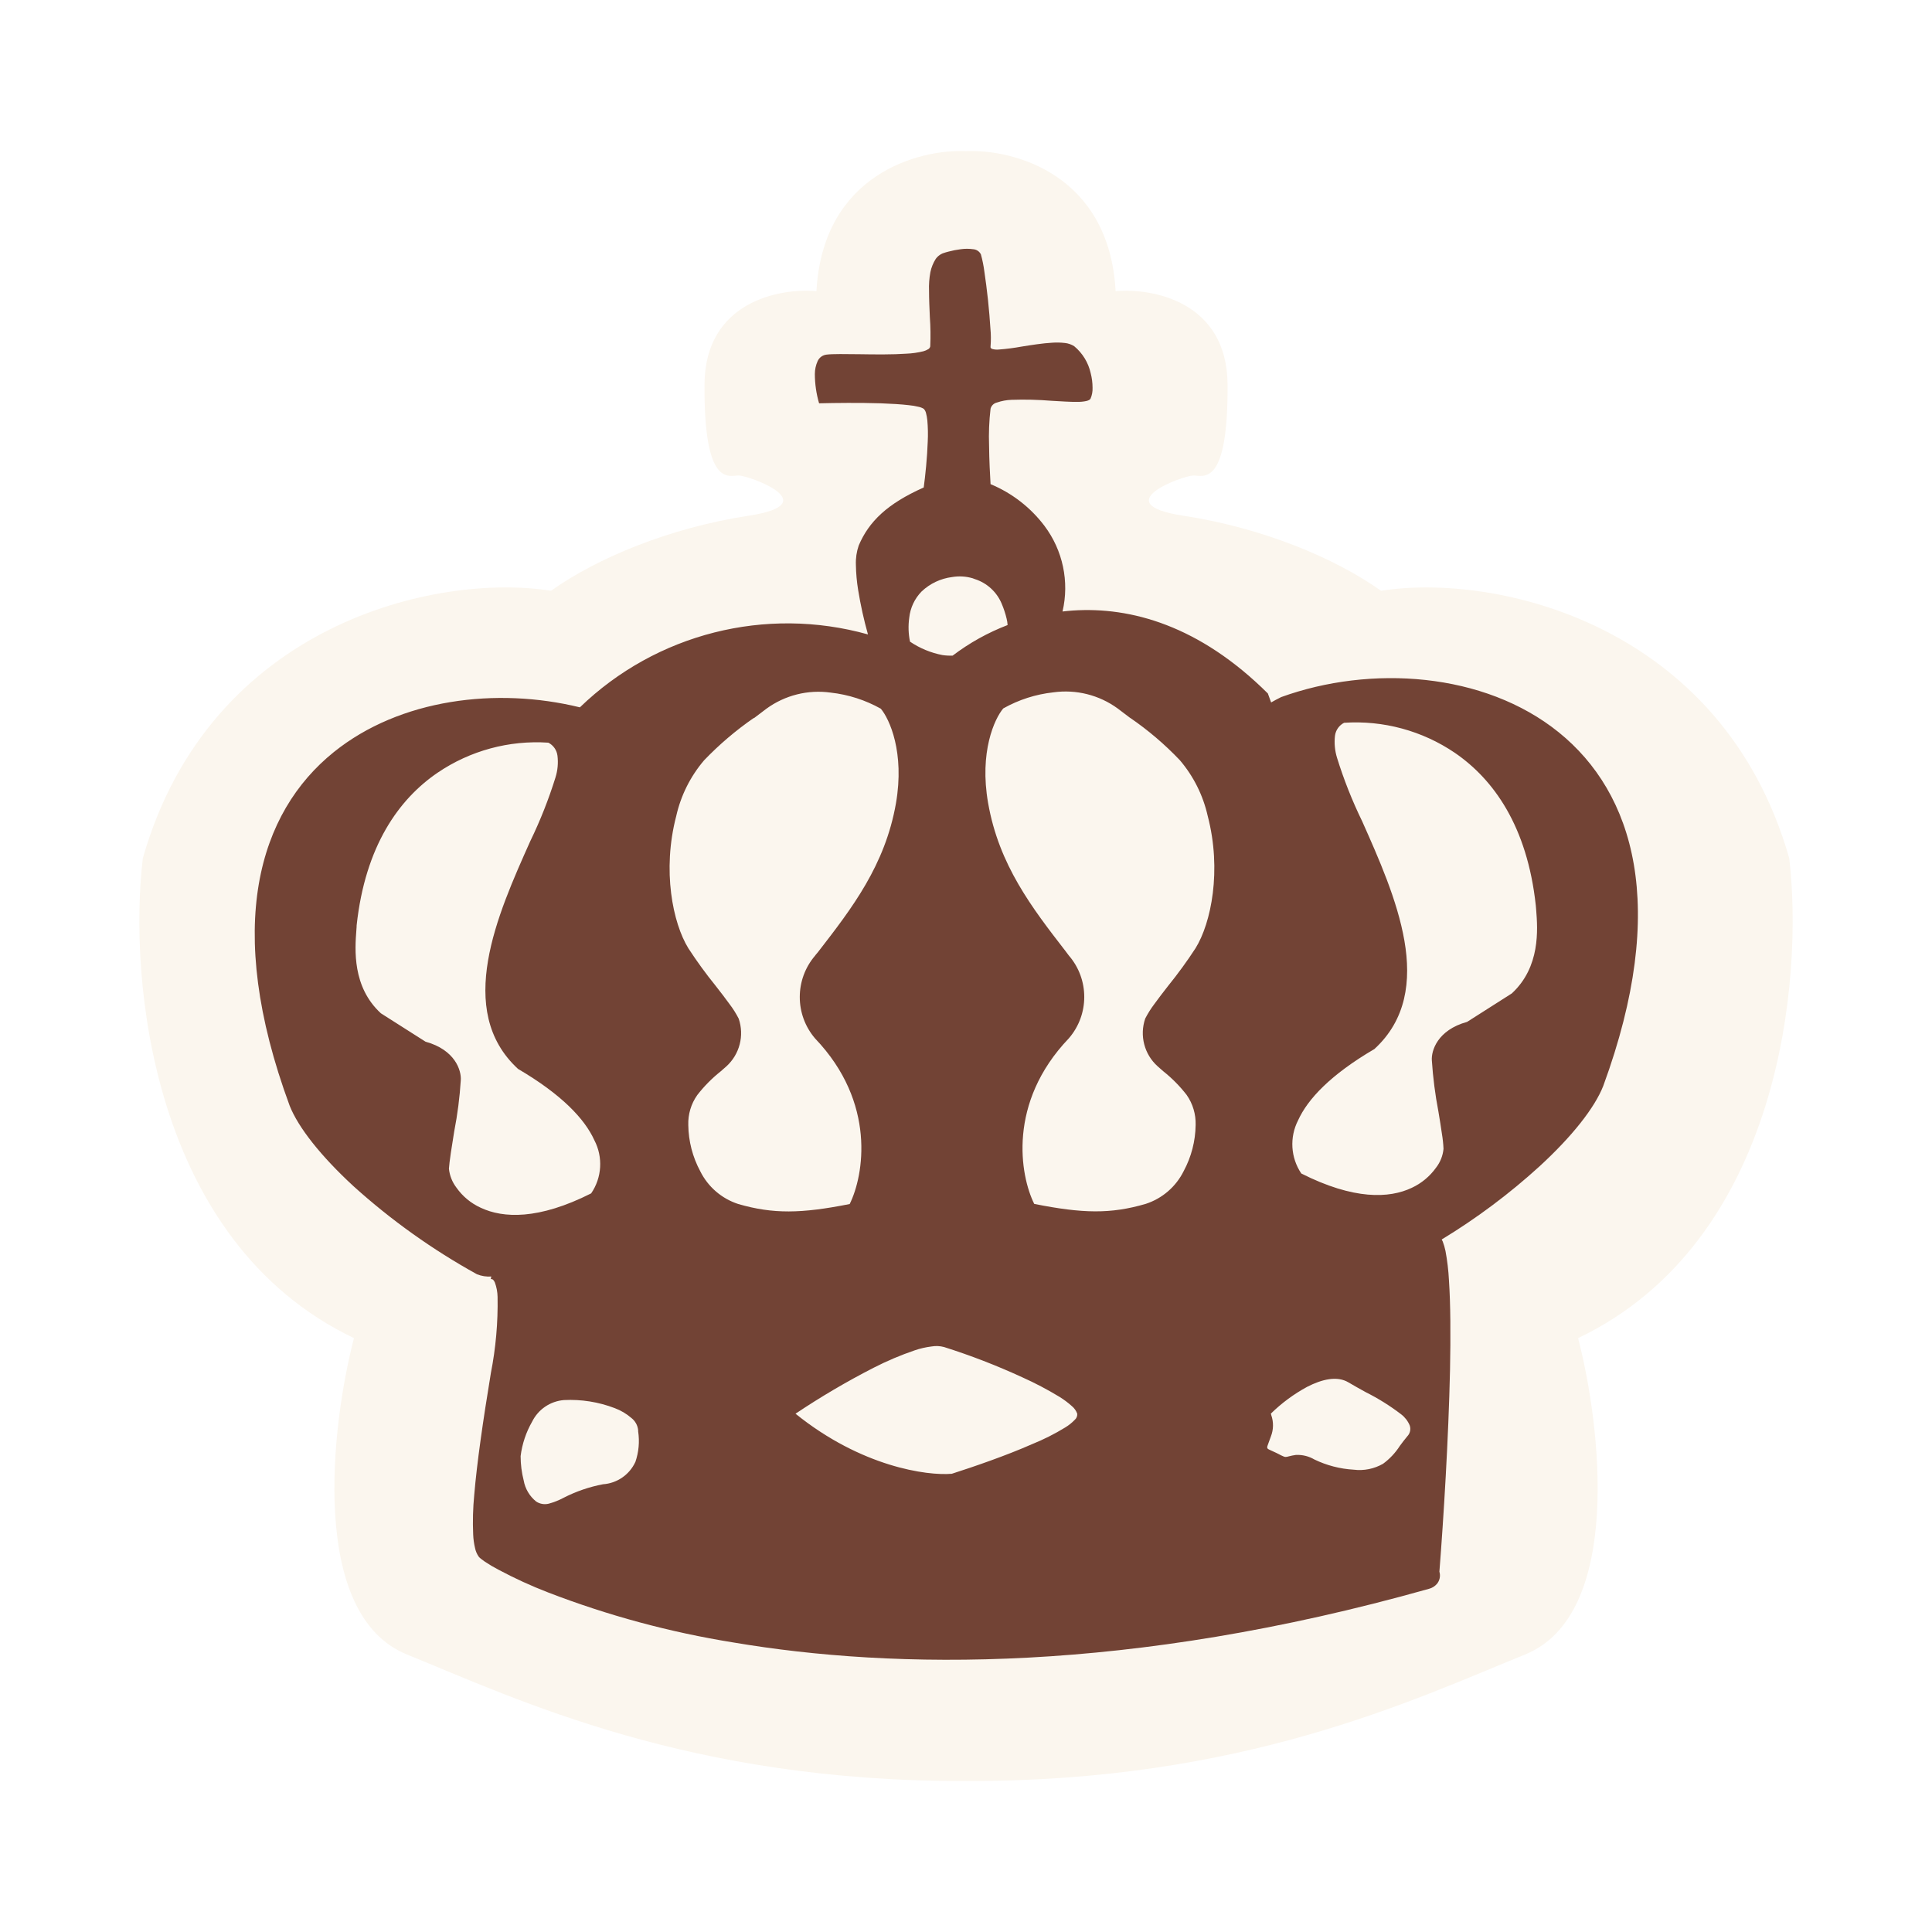
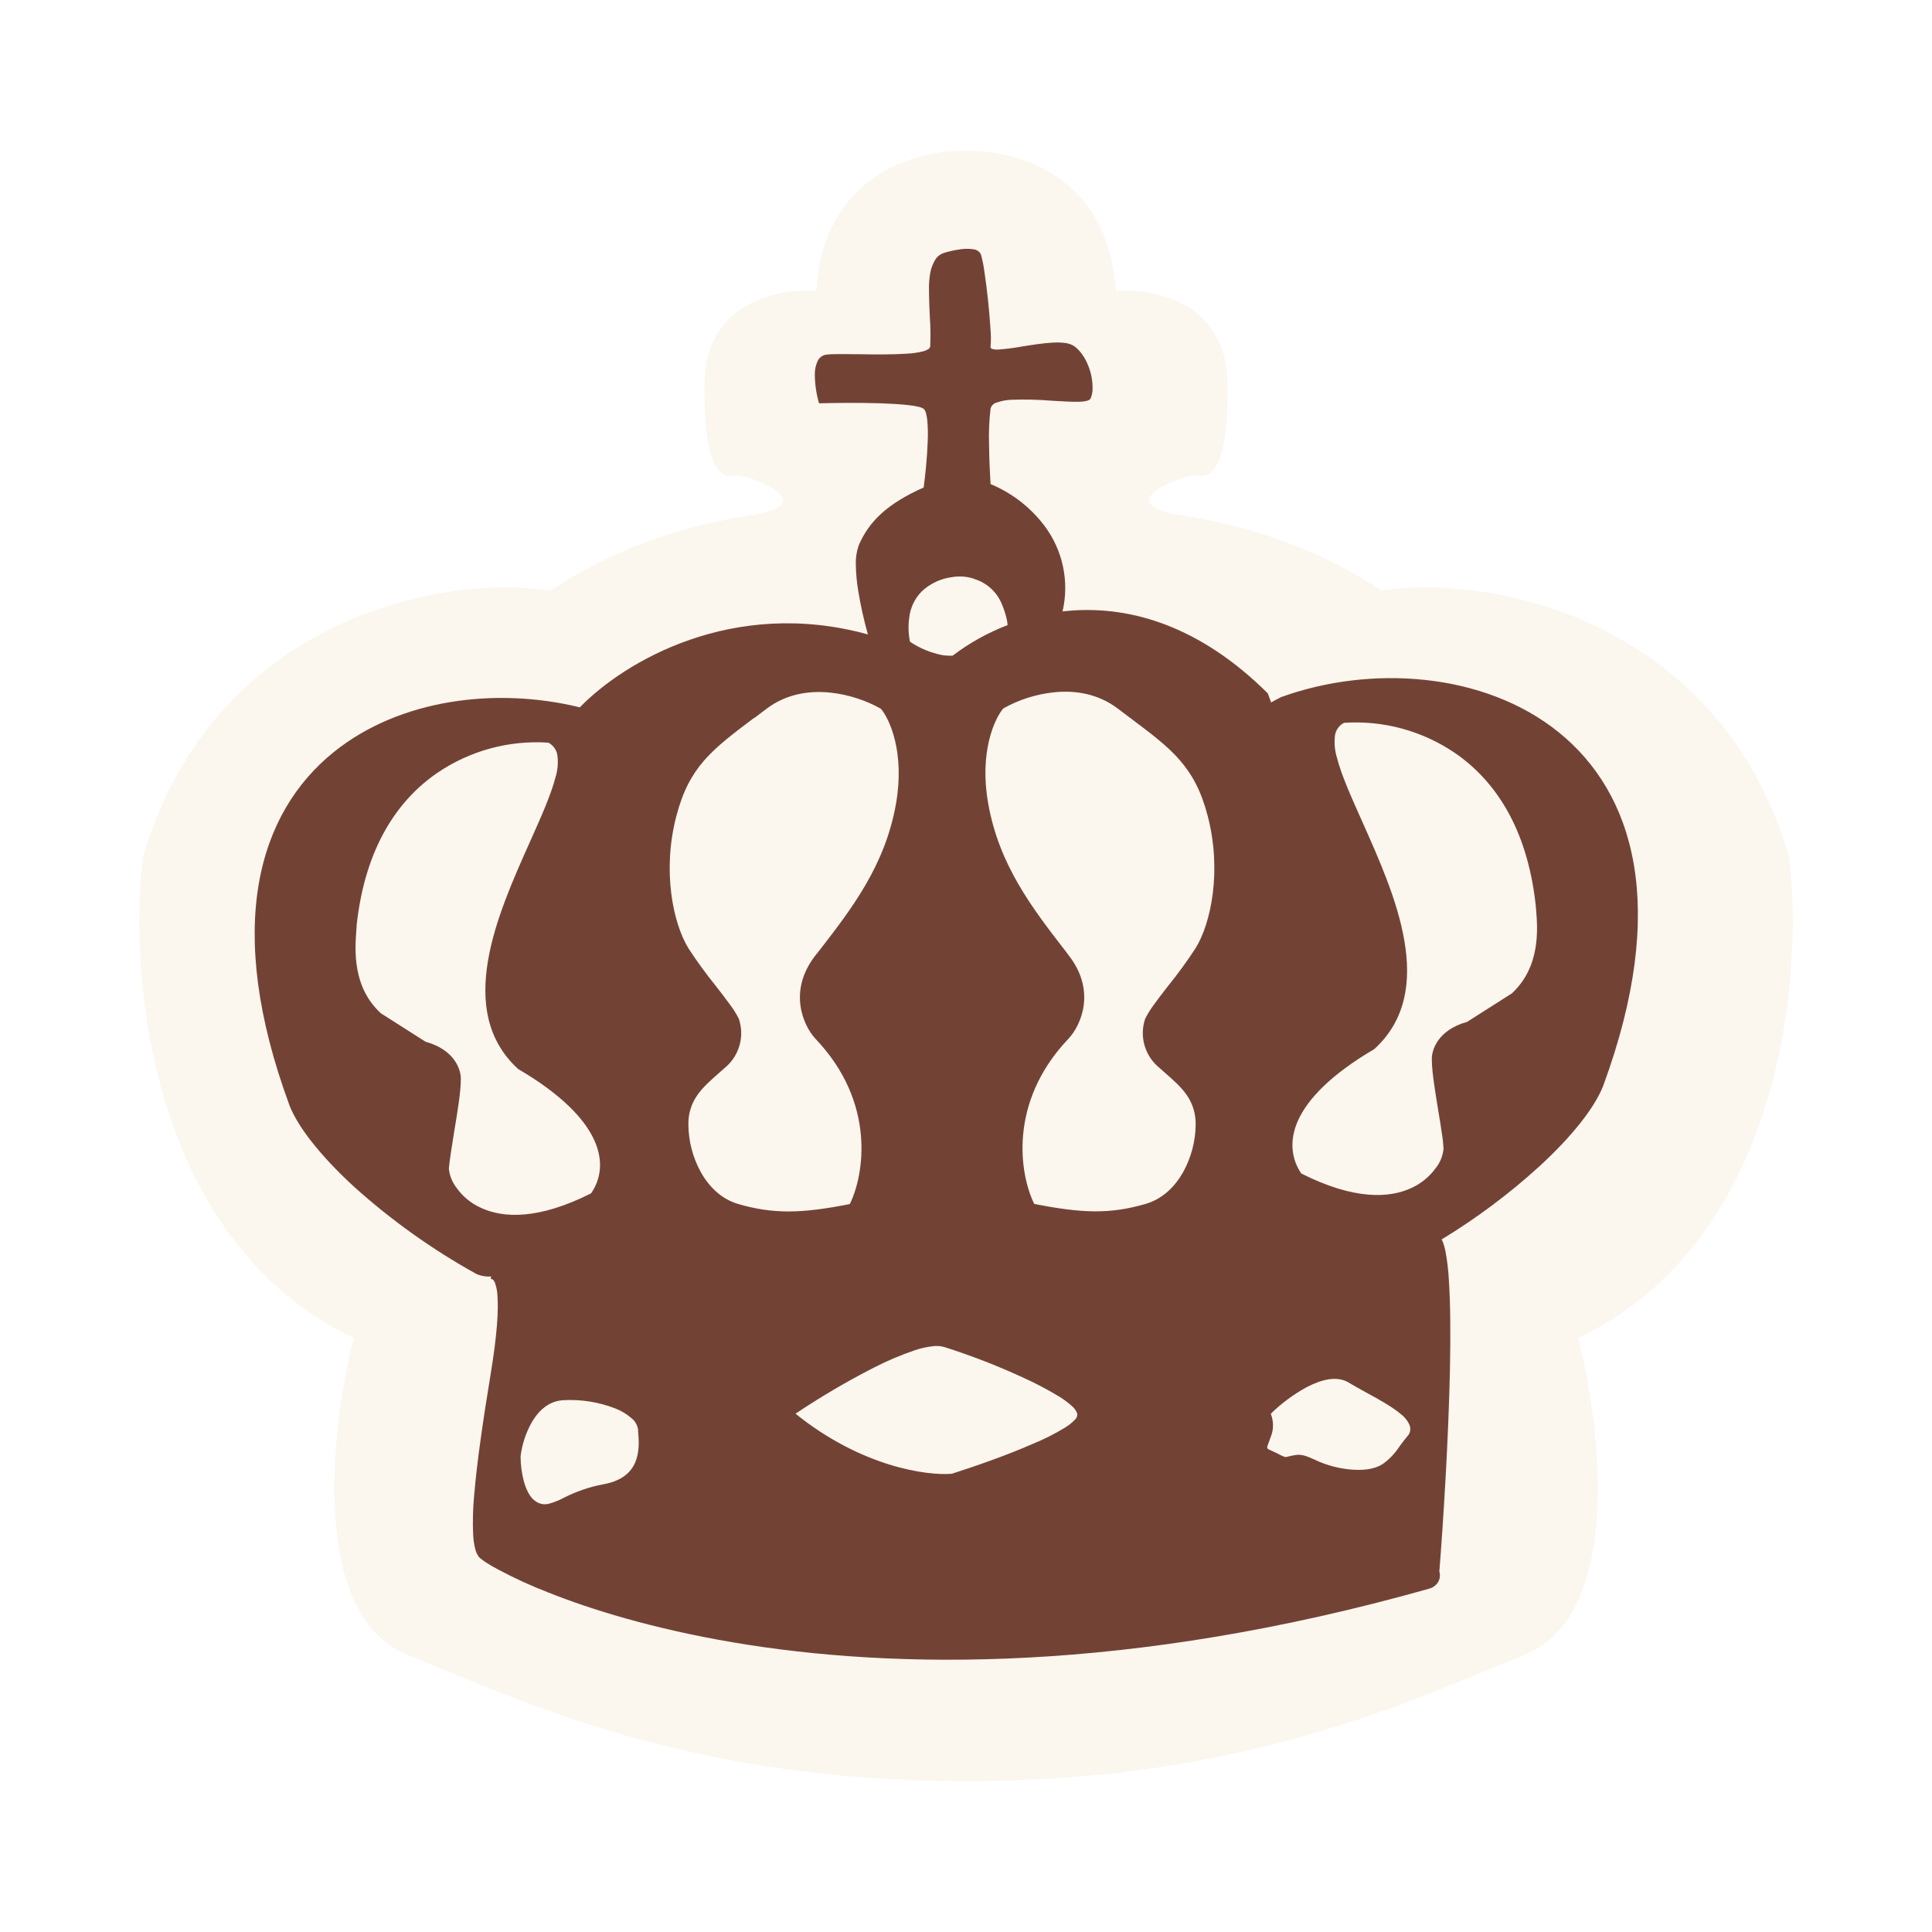
- <svg width="200" height="200" fill="none" viewbox="0 0 200 200">
-   <g v-if="piece == 'k'" id="Group_106" data-name="Group 106" transform="translate(-705 -1030)">
-     <g id="KING" transform="translate(719.433 1045.612)">
-       <path id="Path_4270" data-name="Path 4270" d="M170.787,73.23c-6.938-24.312-30.459-29.557-42.255-27.684-4.787-3.4-12.281-6.522-20.468-7.771-8.1-1.235,0-4.163,1.041-4.163s3.608,1.249,3.539-9.436c-.056-8.548-7.743-9.991-11.587-9.644C100.39,2.417,90.5-.178,85.57.03c-4.926-.208-14.82,2.4-15.486,14.5-3.844-.347-11.532,1.1-11.587,9.644-.069,10.685,2.5,9.436,3.539,9.436s9.145,2.928,1.041,4.163c-8.187,1.249-15.681,4.371-20.468,7.771C30.813,43.672,7.292,48.918.353,73.23c-1.485,12.378.819,39.632,21.856,49.679-2.387,9.2-4.621,28.642,5.481,32.749,11.532,4.69,29.238,13.183,57.88,13.1,28.642.083,46.348-8.423,57.88-13.1,10.1-4.107,7.868-23.549,5.481-32.749C169.968,112.861,172.258,85.608,170.787,73.23Z" transform="translate(0 0)" fill="#fbf6ee" />
-       <g id="Group_105" data-name="Group 105" transform="translate(11.931 10.141)">
-         <path id="Path_4271" data-name="Path 4271" d="M251.8,837.642h0l.028-.042Z" transform="translate(-228.797 -731.493)" fill="#724335" />
-         <path id="Path_4272" data-name="Path 4272" d="M221.034,123.02c-7.729-6.245-19.5-6.994-28.739-3.65h0l.014.042h0l-.014-.042c-.375.18-.722.375-1.041.555q-.167-.479-.333-.916l-.042.014h0l.042-.014V119h0c-7.077-7.035-14.182-8.992-20.191-8.59-.361.028-.722.056-1.069.1a10.7,10.7,0,0,0-1.873-8.867,13.458,13.458,0,0,0-5.578-4.316c-.056-.958-.139-2.484-.153-3.983a25,25,0,0,1,.153-3.83.888.888,0,0,1,.666-.638,5.156,5.156,0,0,1,1.5-.278,35.508,35.508,0,0,1,4.149.1c1.013.056,1.957.125,2.678.111a4.07,4.07,0,0,0,.9-.083,1.19,1.19,0,0,0,.291-.1.362.362,0,0,0,.167-.153,2.58,2.58,0,0,0,.208-1.124,6.032,6.032,0,0,0-.194-1.513,5.043,5.043,0,0,0-1.707-2.789,2.226,2.226,0,0,0-.957-.333,7.054,7.054,0,0,0-1.346-.028c-.985.056-2.109.236-3.136.4a22.52,22.52,0,0,1-2.359.305,1.869,1.869,0,0,1-.68-.056.323.323,0,0,1-.153-.1.182.182,0,0,1-.028-.153,10.44,10.44,0,0,0-.014-1.873c-.056-.86-.139-1.915-.25-2.956s-.25-2.082-.375-2.928a12.813,12.813,0,0,0-.361-1.79.968.968,0,0,0-.791-.527,4.554,4.554,0,0,0-1.3,0,9.467,9.467,0,0,0-1.277.25c-.18.042-.347.1-.472.139a1.336,1.336,0,0,0-.264.111,1.647,1.647,0,0,0-.569.5,4.075,4.075,0,0,0-.555,1.374,8.738,8.738,0,0,0-.139,1.943c0,.833.042,1.79.083,2.692a26.176,26.176,0,0,1,.042,3.053.449.449,0,0,1-.194.278,2.018,2.018,0,0,1-.513.222,8.768,8.768,0,0,1-1.762.25c-1.415.1-3.233.083-4.829.056-1.471-.014-2.775-.042-3.441.042a1.159,1.159,0,0,0-.916.666,3.266,3.266,0,0,0-.291,1.346,10.912,10.912,0,0,0,.43,3l.014.028h.028c1.637-.042,4.149-.069,6.342,0,1.1.042,2.123.1,2.914.194a6.758,6.758,0,0,1,1,.167,1.662,1.662,0,0,1,.541.208.947.947,0,0,1,.236.43,4.74,4.74,0,0,1,.139.763,15.958,15.958,0,0,1,.042,2.206c-.056,1.651-.25,3.525-.416,4.746-3.774,1.679-5.676,3.525-6.73,6.009a5.477,5.477,0,0,0-.291,2,18.023,18.023,0,0,0,.236,2.623,41.538,41.538,0,0,0,1.013,4.579,30.918,30.918,0,0,0-29.821,7.549c-8.617-2.109-18.623-.888-25.478,4.635-7.743,6.245-11.434,18-4.565,36.607h0l.042-.014h0l-.042.014c.888,2.248,3.233,5.218,6.605,8.326a68.51,68.51,0,0,0,12.78,9.117l.014-.042h0l-.014.042a3.358,3.358,0,0,0,1.485.236l-.042.208-.014.056h.055c.111-.014.25.069.375.361a4.566,4.566,0,0,1,.278,1.485,37.419,37.419,0,0,1-.694,7.882c-.819,4.968-1.443,9.3-1.721,12.6a29.112,29.112,0,0,0-.111,4.121,7.417,7.417,0,0,0,.194,1.4,2.38,2.38,0,0,0,.389.9,1.709,1.709,0,0,0,.222.208c.111.083.25.18.416.305a14.316,14.316,0,0,0,1.415.833,46.007,46.007,0,0,0,5.12,2.345,95.3,95.3,0,0,0,19.164,5.176c16.652,2.817,40.909,3.219,72.02-5.551h0a1.6,1.6,0,0,0,.819-.5,1.365,1.365,0,0,0,.264-1.277c.43-5.467.944-13.766,1.1-20.884.069-3.552.056-6.827-.111-9.284a22.6,22.6,0,0,0-.361-3.039,6.324,6.324,0,0,0-.278-.957c-.042-.083-.069-.153-.111-.222a65.492,65.492,0,0,0,10.116-7.563c3.372-3.094,5.717-6.064,6.605-8.326l-.042-.014h0l.042.014C232.468,141.018,228.777,129.278,221.034,123.02ZM99.071,152.133Zm117.092-2.082-4.621,2.942c-3.081.846-3.719,3-3.65,3.983a43.2,43.2,0,0,0,.68,5.3c.139.819.264,1.61.361,2.29a12.871,12.871,0,0,1,.167,1.568,3.751,3.751,0,0,1-.777,1.957,6.414,6.414,0,0,1-2.512,2.081c-2.317,1.1-5.995,1.263-11.434-1.485a5.42,5.42,0,0,1-.333-5.5c1-2.206,3.372-4.732,7.9-7.382h0l-.028-.028h0l.028.028c3.3-3.025,3.83-7.035,3.108-11.212s-2.678-8.562-4.371-12.364a46.587,46.587,0,0,1-2.609-6.591,5.618,5.618,0,0,1-.208-2.262,1.759,1.759,0,0,1,.944-1.346,18.257,18.257,0,0,1,11.462,3.108c4.01,2.748,7.493,7.591,8.382,15.792h0c.014.139.028.305.042.486C218.855,143.433,219.133,147.318,216.163,150.052ZM158.2,199.772c-2.553.222-9.353-.708-16.18-6.217a80.478,80.478,0,0,1,8.09-4.76,31.942,31.942,0,0,1,4.246-1.8,8.758,8.758,0,0,1,1.735-.4,3.043,3.043,0,0,1,1.3.056,69.2,69.2,0,0,1,8.076,3.122,35.166,35.166,0,0,1,3.885,2.04,9.017,9.017,0,0,1,1.263.944,1.836,1.836,0,0,1,.569.8.752.752,0,0,1-.264.638,4.807,4.807,0,0,1-.971.777,23.123,23.123,0,0,1-3.441,1.735C163.806,197.9,160.448,199.05,158.2,199.772Zm-50.872-40.756Zm-1,7.6c.1-.666.222-1.457.361-2.29a40.935,40.935,0,0,0,.68-5.3h0c.069-.985-.569-3.136-3.65-3.983L99.1,152.106c-2.983-2.734-2.692-6.633-2.539-8.631.014-.18.028-.333.028-.486.888-8.2,4.371-13.058,8.382-15.792a18.236,18.236,0,0,1,11.462-3.108,1.759,1.759,0,0,1,.944,1.346,5.38,5.38,0,0,1-.208,2.262,47.252,47.252,0,0,1-2.609,6.591c-1.693,3.788-3.663,8.173-4.371,12.364s-.18,8.187,3.108,11.212l.028-.028h0l-.028.028h0c4.524,2.65,6.9,5.176,7.9,7.382a5.356,5.356,0,0,1-.333,5.5c-5.44,2.748-9.117,2.581-11.434,1.485a6.2,6.2,0,0,1-2.512-2.081,3.876,3.876,0,0,1-.777-1.957C106.162,167.842,106.232,167.287,106.329,166.621Zm-9.783-23.646Zm51.136,28.933Zm6.161-58.241Zm9.533-3.927a9.379,9.379,0,0,1,.5,1.526,3.707,3.707,0,0,1,.1.652,23.056,23.056,0,0,0-5.689,3.164,5.661,5.661,0,0,1-1.055-.056,9.064,9.064,0,0,1-3.358-1.388,7.194,7.194,0,0,1-.083-2.456,4.576,4.576,0,0,1,1.29-2.748,5.619,5.619,0,0,1,3.15-1.485,4.742,4.742,0,0,1,2.123.125c.069.028.139.056.222.083a4.491,4.491,0,0,1,2.8,2.581Zm27.823,83.8Zm-65.762,5.023a3.989,3.989,0,0,1-3.344,2.3,15.083,15.083,0,0,0-4.08,1.4,7.315,7.315,0,0,1-1.54.611,1.647,1.647,0,0,1-1.3-.222,3.6,3.6,0,0,1-1.291-2.179,10.249,10.249,0,0,1-.319-2.526,9.537,9.537,0,0,1,1.193-3.566,4.035,4.035,0,0,1,3.3-2.234,12.912,12.912,0,0,1,5.245.833,5.674,5.674,0,0,1,1.735,1.027,1.83,1.83,0,0,1,.694,1.263v.111h0A6.679,6.679,0,0,1,125.437,198.565Zm65.54-1.332a.265.265,0,0,1-.111-.1.334.334,0,0,1,0-.208c.028-.1.083-.236.153-.43.056-.153.125-.347.208-.569a3.17,3.17,0,0,0,.042-2.22.429.429,0,0,1-.028-.111c0-.014-.014-.028-.014-.042a16.834,16.834,0,0,1,3.761-2.775c1.513-.777,3.094-1.166,4.274-.458.555.333,1.166.666,1.79,1.013a22.692,22.692,0,0,1,3.663,2.29,2.81,2.81,0,0,1,.888,1.152,1.1,1.1,0,0,1-.25,1.124c-.291.347-.541.68-.777,1a6.92,6.92,0,0,1-1.735,1.846,4.884,4.884,0,0,1-3.039.611,10.782,10.782,0,0,1-4.066-1.055,3.457,3.457,0,0,0-1.915-.472,6.449,6.449,0,0,0-.763.153,1.018,1.018,0,0,1-.305.055.524.524,0,0,1-.25-.069,4.177,4.177,0,0,1-.458-.222,2.089,2.089,0,0,0-.25-.125c-.236-.111-.416-.194-.569-.264l-.014.042h0l.014-.042C191.129,197.3,191.046,197.274,190.977,197.233Zm7.84-75.239Zm-22.133-.5h0l-.028.028h0a32.274,32.274,0,0,1,5.148,4.385,13.431,13.431,0,0,1,2.886,5.773c1.471,5.62.361,11.087-1.263,13.7a46.263,46.263,0,0,1-2.817,3.872c-.527.68-1.027,1.318-1.443,1.9a10.436,10.436,0,0,0-.944,1.5l.042.014h0l-.042-.014h0a4.62,4.62,0,0,0,1.277,4.94c.194.18.389.347.583.513a14.365,14.365,0,0,1,2.428,2.456,5.168,5.168,0,0,1,.93,3.108,10.361,10.361,0,0,1-1.235,4.774,6.7,6.7,0,0,1-3.941,3.4c-3.622,1.055-6.508,1-11.532,0-1.471-2.942-2.789-10.477,3.58-17.138l-.028-.028h0l.028.028h0a6.552,6.552,0,0,0,0-8.576c-.111-.153-.222-.291-.333-.444-3.469-4.482-6.9-8.923-8.021-15.334-.93-5.287.666-8.742,1.568-9.8a13.56,13.56,0,0,1,5.19-1.665,9.161,9.161,0,0,1,6.647,1.665c.458.347.888.666,1.3.985h0l.014-.042Zm-25.8-.944Zm-13.2.985.028.028h0c.416-.319.846-.638,1.3-.985a9.146,9.146,0,0,1,6.647-1.665,13.719,13.719,0,0,1,5.19,1.665c.9,1.069,2.484,4.51,1.568,9.8-1.124,6.411-4.552,10.852-8.021,15.334-.069.083-.125.167-.194.236s-.1.125-.153.194a6.585,6.585,0,0,0,0,8.576h0l.028-.028h0l-.028.028c6.369,6.661,5.037,14.2,3.58,17.138-5.037,1-7.924,1.041-11.532,0a6.7,6.7,0,0,1-3.941-3.4,10.361,10.361,0,0,1-1.235-4.774,5.076,5.076,0,0,1,.93-3.108,14.367,14.367,0,0,1,2.428-2.456c.18-.167.375-.333.583-.513a4.642,4.642,0,0,0,1.277-4.94h0l-.042.014h0l.042-.014a9.725,9.725,0,0,0-.944-1.5c-.416-.583-.916-1.221-1.443-1.9a46.261,46.261,0,0,1-2.817-3.872c-1.624-2.623-2.734-8.076-1.263-13.7a13.431,13.431,0,0,1,2.886-5.773,33.67,33.67,0,0,1,5.148-4.385Zm-21.259,2.5Zm45.724-26.671Zm-6.841.361Zm52.246,113.928Z" transform="translate(-86.032 -72.961)" fill="#724335" />
-         <path id="Path_4273" data-name="Path 4273" d="M1091.628,697.414h0l-.028-.014Z" transform="translate(-952.06 -610.749)" fill="#724335" />
+ <svg xmlns="http://www.w3.org/2000/svg" width="570" height="570" viewBox="0 0 570 570">
+   <g id="Group_106" data-name="Group 106" transform="translate(-705 -1030)">
+     <g id="Group_15" data-name="Group 15" transform="translate(705 1030)">
+       <g id="Group_20" data-name="Group 20" transform="translate(0 0)">
+         <rect id="Rectangle_1" data-name="Rectangle 1" width="570" height="570" fill="none" />
+       </g>
+     </g>
+     <g id="KING" transform="translate(746.108 1074.547)">
+       <path id="Path_4270" data-name="Path 4270" d="M486.759,208.67c-19.774-69.289-86.809-84.238-120.425-78.9-13.644-9.689-35-18.588-58.334-22.147-23.1-3.52,0-11.865,2.966-11.865s10.283,3.559,10.085-26.893c-.158-24.362-22.068-28.475-33.023-27.486-1.9-34.526-30.1-41.922-44.136-41.328-14.04-.593-42.238,6.842-44.136,41.328C188.8,40.39,166.89,44.5,166.732,68.865c-.2,30.452,7.119,26.893,10.085,26.893s26.063,8.345,2.966,11.865c-23.334,3.559-44.69,12.458-58.334,22.147-33.616-5.339-100.651,9.61-120.425,78.9C-3.209,243.947,3.356,321.62,63.312,350.254c-6.8,26.221-13.17,81.628,15.622,93.335,32.865,13.367,83.329,37.571,164.957,37.334,81.628.237,132.092-24.006,164.957-37.334,28.791-11.706,22.424-67.114,15.622-93.335C484.425,321.62,490.951,243.947,486.759,208.67Z" transform="translate(0.009 -0.019)" fill="#fbf6ee" />
+       <g id="Group_105" data-name="Group 105" transform="translate(34.028 28.848)">
+         <path id="Path_4271" data-name="Path 4271" d="M251.8,837.719h0l.079-.119Z" transform="translate(-186.241 -535.196)" fill="#724335" />
+         <path id="Path_4272" data-name="Path 4272" d="M470.787,215.628c-22.029-17.8-55.566-19.933-81.905-10.4h0l.04.119h0l-.04-.119c-1.068.514-2.057,1.068-2.966,1.582q-.475-1.364-.949-2.61l-.119.04h0l.119-.04v-.04h0c-20.17-20.051-40.419-25.627-57.543-24.481-1.028.079-2.057.158-3.045.277a30.5,30.5,0,0,0-5.339-25.272,38.355,38.355,0,0,0-15.9-12.3c-.158-2.729-.4-7.079-.435-11.35a71.25,71.25,0,0,1,.435-10.915,2.531,2.531,0,0,1,1.9-1.819,14.694,14.694,0,0,1,4.271-.791,101.19,101.19,0,0,1,11.825.277c2.887.158,5.576.356,7.633.316a11.6,11.6,0,0,0,2.571-.237,3.392,3.392,0,0,0,.831-.277,1.03,1.03,0,0,0,.475-.435,7.352,7.352,0,0,0,.593-3.2,17.192,17.192,0,0,0-.554-4.311c-.791-3.006-2.373-6.13-4.864-7.949a6.343,6.343,0,0,0-2.729-.949,20.107,20.107,0,0,0-3.836-.079c-2.808.158-6.011.672-8.938,1.147a64.188,64.188,0,0,1-6.723.87,5.325,5.325,0,0,1-1.938-.158.92.92,0,0,1-.435-.277.518.518,0,0,1-.079-.435,29.758,29.758,0,0,0-.04-5.339c-.158-2.452-.4-5.458-.712-8.424s-.712-5.932-1.068-8.345a36.521,36.521,0,0,0-1.028-5.1,2.758,2.758,0,0,0-2.254-1.5,12.979,12.979,0,0,0-3.718,0,26.976,26.976,0,0,0-3.638.712c-.514.119-.989.277-1.345.4a3.807,3.807,0,0,0-.751.316,4.694,4.694,0,0,0-1.622,1.424,11.612,11.612,0,0,0-1.582,3.915,24.9,24.9,0,0,0-.4,5.537c0,2.373.119,5.1.237,7.672a74.6,74.6,0,0,1,.119,8.7,1.281,1.281,0,0,1-.554.791,5.751,5.751,0,0,1-1.463.633,24.99,24.99,0,0,1-5.023.712c-4.034.277-9.215.237-13.763.158-4.192-.04-7.91-.119-9.808.119a3.3,3.3,0,0,0-2.61,1.9,9.309,9.309,0,0,0-.831,3.836,31.1,31.1,0,0,0,1.226,8.543l.039.079h.079c4.667-.119,11.825-.2,18.074,0,3.124.119,6.051.277,8.305.554a19.262,19.262,0,0,1,2.848.475,4.737,4.737,0,0,1,1.542.593,2.7,2.7,0,0,1,.672,1.226,13.511,13.511,0,0,1,.4,2.175,45.478,45.478,0,0,1,.119,6.288c-.158,4.706-.712,10.045-1.187,13.526-10.757,4.785-16.175,10.045-19.181,17.125a15.61,15.61,0,0,0-.83,5.7,51.365,51.365,0,0,0,.672,7.475,118.382,118.382,0,0,0,2.887,13.051c-39.9-10.995-71.939,8.068-84.99,21.514-24.56-6.011-53.074-2.531-72.611,13.209-22.068,17.8-32.588,51.294-13.011,104.329h0l.119-.04h0l-.119.04c2.531,6.407,9.215,14.87,18.825,23.729a195.253,195.253,0,0,0,36.424,25.983l.04-.119h0l-.04.119a9.572,9.572,0,0,0,4.232.672l-.119.593-.04.158h.158c.316-.04.712.2,1.068,1.028a13.013,13.013,0,0,1,.791,4.232c.277,4.153-.119,11.153-1.977,22.464-2.333,14.158-4.113,26.5-4.9,35.91a82.97,82.97,0,0,0-.316,11.746,21.137,21.137,0,0,0,.554,3.994,6.781,6.781,0,0,0,1.107,2.571,4.87,4.87,0,0,0,.633.593c.316.237.712.514,1.186.87A40.8,40.8,0,0,0,158,462.688a131.124,131.124,0,0,0,14.593,6.684c12.576,5.023,30.887,10.718,54.617,14.752C274.666,492.152,343.8,493.3,432.465,468.3h0a4.557,4.557,0,0,0,2.333-1.424,3.89,3.89,0,0,0,.751-3.638c1.226-15.582,2.689-39.232,3.124-59.521.2-10.124.158-19.458-.316-26.458a64.41,64.41,0,0,0-1.028-8.661,18.023,18.023,0,0,0-.791-2.729c-.119-.237-.2-.435-.316-.633a186.648,186.648,0,0,0,28.831-21.554c9.61-8.819,16.294-17.283,18.825-23.729l-.119-.04h0l.119.04C503.375,266.923,492.855,233.465,470.787,215.628ZM123.195,298.6Zm333.711-5.932-13.17,8.384c-8.78,2.413-10.6,8.543-10.4,11.35,0,3.362,1.028,9.531,1.938,15.108.4,2.333.751,4.588,1.028,6.526a36.685,36.685,0,0,1,.475,4.469,10.689,10.689,0,0,1-2.215,5.576,18.278,18.278,0,0,1-7.158,5.932c-6.6,3.124-17.085,3.6-32.588-4.232-2.729-3.994-3.757-9.413-.949-15.661,2.847-6.288,9.61-13.486,22.5-21.04h0l-.079-.079h0l.079.079c9.413-8.622,10.915-20.051,8.859-31.955-2.017-11.944-7.633-24.4-12.458-35.238-3.243-7.237-6.13-13.684-7.435-18.786a16.01,16.01,0,0,1-.593-6.446,5.014,5.014,0,0,1,2.689-3.836,52.032,52.032,0,0,1,32.667,8.859c11.43,7.831,21.356,21.633,23.887,45.006h0c.04.4.079.87.119,1.384C464.578,273.8,465.369,284.878,456.906,292.669Zm-165.194,141.7c-7.277.633-26.656-2.017-46.114-17.718a229.362,229.362,0,0,1,23.057-13.565,91.036,91.036,0,0,1,12.1-5.141A24.962,24.962,0,0,1,285.7,396.8a8.675,8.675,0,0,1,3.718.158,197.222,197.222,0,0,1,23.017,8.9,100.223,100.223,0,0,1,11.074,5.814,25.7,25.7,0,0,1,3.6,2.689,5.231,5.231,0,0,1,1.621,2.294,2.143,2.143,0,0,1-.751,1.819,13.7,13.7,0,0,1-2.768,2.215,65.9,65.9,0,0,1-9.808,4.944C307.689,429.033,298.118,432.315,291.711,434.372ZM146.726,318.217Zm-2.848,21.673c.277-1.9.633-4.153,1.028-6.525.949-5.616,1.938-11.746,1.938-15.108h0c.2-2.808-1.621-8.938-10.4-11.35l-13.17-8.384c-8.5-7.791-7.672-18.9-7.237-24.6.04-.514.079-.949.079-1.384,2.531-23.373,12.458-37.215,23.887-45.006a51.974,51.974,0,0,1,32.667-8.859,5.014,5.014,0,0,1,2.689,3.836,15.333,15.333,0,0,1-.593,6.446c-1.305,5.062-4.192,11.548-7.435,18.786-4.825,10.8-10.441,23.294-12.458,35.238s-.514,23.334,8.859,31.955l.079-.079h0l-.079.079h0c12.893,7.554,19.656,14.752,22.5,21.04,2.847,6.249,1.819,11.667-.949,15.661-15.5,7.831-25.983,7.356-32.588,4.232a17.682,17.682,0,0,1-7.158-5.932,11.047,11.047,0,0,1-2.215-5.576C143.4,343.37,143.6,341.788,143.879,339.89ZM116,272.5Zm145.736,82.459Zm17.56-165.985Zm27.17-11.192a26.732,26.732,0,0,1,1.424,4.35,10.568,10.568,0,0,1,.277,1.859,65.71,65.71,0,0,0-16.215,9.017,16.132,16.132,0,0,1-3.006-.158,25.832,25.832,0,0,1-9.571-3.955,20.5,20.5,0,0,1-.237-7,13.042,13.042,0,0,1,3.678-7.831,16.014,16.014,0,0,1,8.978-4.232,13.514,13.514,0,0,1,6.051.356c.2.079.4.158.633.237a12.8,12.8,0,0,1,7.989,7.356Zm79.295,238.834ZM198.337,430.931c-1.226,2.966-3.915,5.576-9.531,6.565a42.987,42.987,0,0,0-11.627,3.994,20.848,20.848,0,0,1-4.39,1.74,4.7,4.7,0,0,1-3.718-.633c-1.819-1.107-2.966-3.559-3.678-6.209a29.21,29.21,0,0,1-.91-7.2,27.181,27.181,0,0,1,3.4-10.164c2.057-3.441,5.062-6.209,9.413-6.367a36.8,36.8,0,0,1,14.949,2.373,16.17,16.17,0,0,1,4.944,2.927,5.217,5.217,0,0,1,1.977,3.6v.316h0C199.4,424.564,199.6,427.925,198.337,430.931Zm186.788-3.8a.754.754,0,0,1-.316-.277.953.953,0,0,1,0-.593c.079-.277.237-.672.435-1.226.158-.435.356-.989.593-1.621a9.035,9.035,0,0,0,.119-6.328,1.221,1.221,0,0,1-.079-.316c0-.04-.04-.079-.04-.119a47.977,47.977,0,0,1,10.718-7.91c4.311-2.215,8.819-3.322,12.181-1.305,1.582.949,3.322,1.9,5.1,2.887,3.915,2.136,7.87,4.311,10.441,6.526a8.007,8.007,0,0,1,2.531,3.283,3.127,3.127,0,0,1-.712,3.2c-.831.989-1.542,1.938-2.215,2.848a19.723,19.723,0,0,1-4.944,5.26c-1.977,1.266-4.627,1.977-8.661,1.74a30.73,30.73,0,0,1-11.588-3.006c-2.057-.91-3.678-1.621-5.458-1.345a18.394,18.394,0,0,0-2.175.435,2.9,2.9,0,0,1-.87.158,1.493,1.493,0,0,1-.712-.2,11.9,11.9,0,0,1-1.305-.633,5.942,5.942,0,0,0-.712-.356c-.672-.316-1.186-.554-1.621-.751l-.039.119h0l.039-.119C385.56,427.332,385.323,427.253,385.125,427.134ZM407.47,212.7Zm-63.08-1.424h0l-.079.079h0c6.209,4.667,10.994,8.226,14.672,12.5,3.678,4.232,6.328,9.136,8.226,16.452,4.192,16.017,1.028,31.6-3.6,39.034a131.871,131.871,0,0,1-8.028,11.034c-1.5,1.938-2.927,3.757-4.113,5.418a29.744,29.744,0,0,0-2.689,4.271l.119.04h0l-.119-.04h0a13.166,13.166,0,0,0,3.638,14.079c.554.514,1.107.989,1.661,1.463,2.848,2.492,5.26,4.588,6.921,7a14.728,14.728,0,0,1,2.65,8.859,29.53,29.53,0,0,1-3.52,13.6c-2.412,4.429-6.09,8.187-11.232,9.689-10.322,3.006-18.548,2.847-32.865,0-4.192-8.384-7.949-29.859,10.2-48.843l-.079-.079h0l.079.079h0c3.441-3.718,8.226-13.842,0-24.441-.316-.435-.633-.831-.949-1.266-9.887-12.774-19.656-25.43-22.859-43.7-2.65-15.068,1.9-24.916,4.469-27.921a38.648,38.648,0,0,1,14.791-4.746c6.169-.672,13.011.277,18.944,4.746,1.305.989,2.531,1.9,3.717,2.808h0l.04-.119Zm-73.521-2.689ZM233.259,211.4l.079.079h0c1.186-.91,2.412-1.819,3.718-2.808,5.893-4.469,12.774-5.418,18.944-4.746a39.1,39.1,0,0,1,14.791,4.746c2.571,3.045,7.079,12.853,4.469,27.921-3.2,18.271-12.972,30.927-22.859,43.7-.2.237-.356.475-.554.672-.158.2-.277.356-.435.554-8.186,10.6-3.4,20.723,0,24.441h0l.079-.079h0l-.079.079c18.153,18.983,14.356,40.458,10.2,48.842-14.356,2.848-22.582,2.966-32.865,0-5.141-1.5-8.819-5.26-11.232-9.689a29.53,29.53,0,0,1-3.52-13.6,14.468,14.468,0,0,1,2.65-8.859c1.661-2.412,4.073-4.509,6.921-7,.514-.475,1.068-.949,1.661-1.463a13.23,13.23,0,0,0,3.638-14.079h0l-.119.039h0l.119-.039a27.715,27.715,0,0,0-2.689-4.271c-1.187-1.661-2.61-3.48-4.113-5.418a131.855,131.855,0,0,1-8.028-11.034c-4.627-7.475-7.791-23.017-3.6-39.034,1.9-7.316,4.548-12.221,8.226-16.452,3.718-4.232,8.463-7.831,14.673-12.5Zm-60.588,7.119ZM302.983,142.5Zm-19.5,1.028Zm148.9,324.694Z" transform="translate(-86.032 -72.961)" fill="#724335" />
+         <path id="Path_4273" data-name="Path 4273" d="M1091.679,697.439h0l-.079-.039Z" transform="translate(-693.912 -450.443)" fill="#724335" />
      </g>
    </g>
  </g>
</svg>
